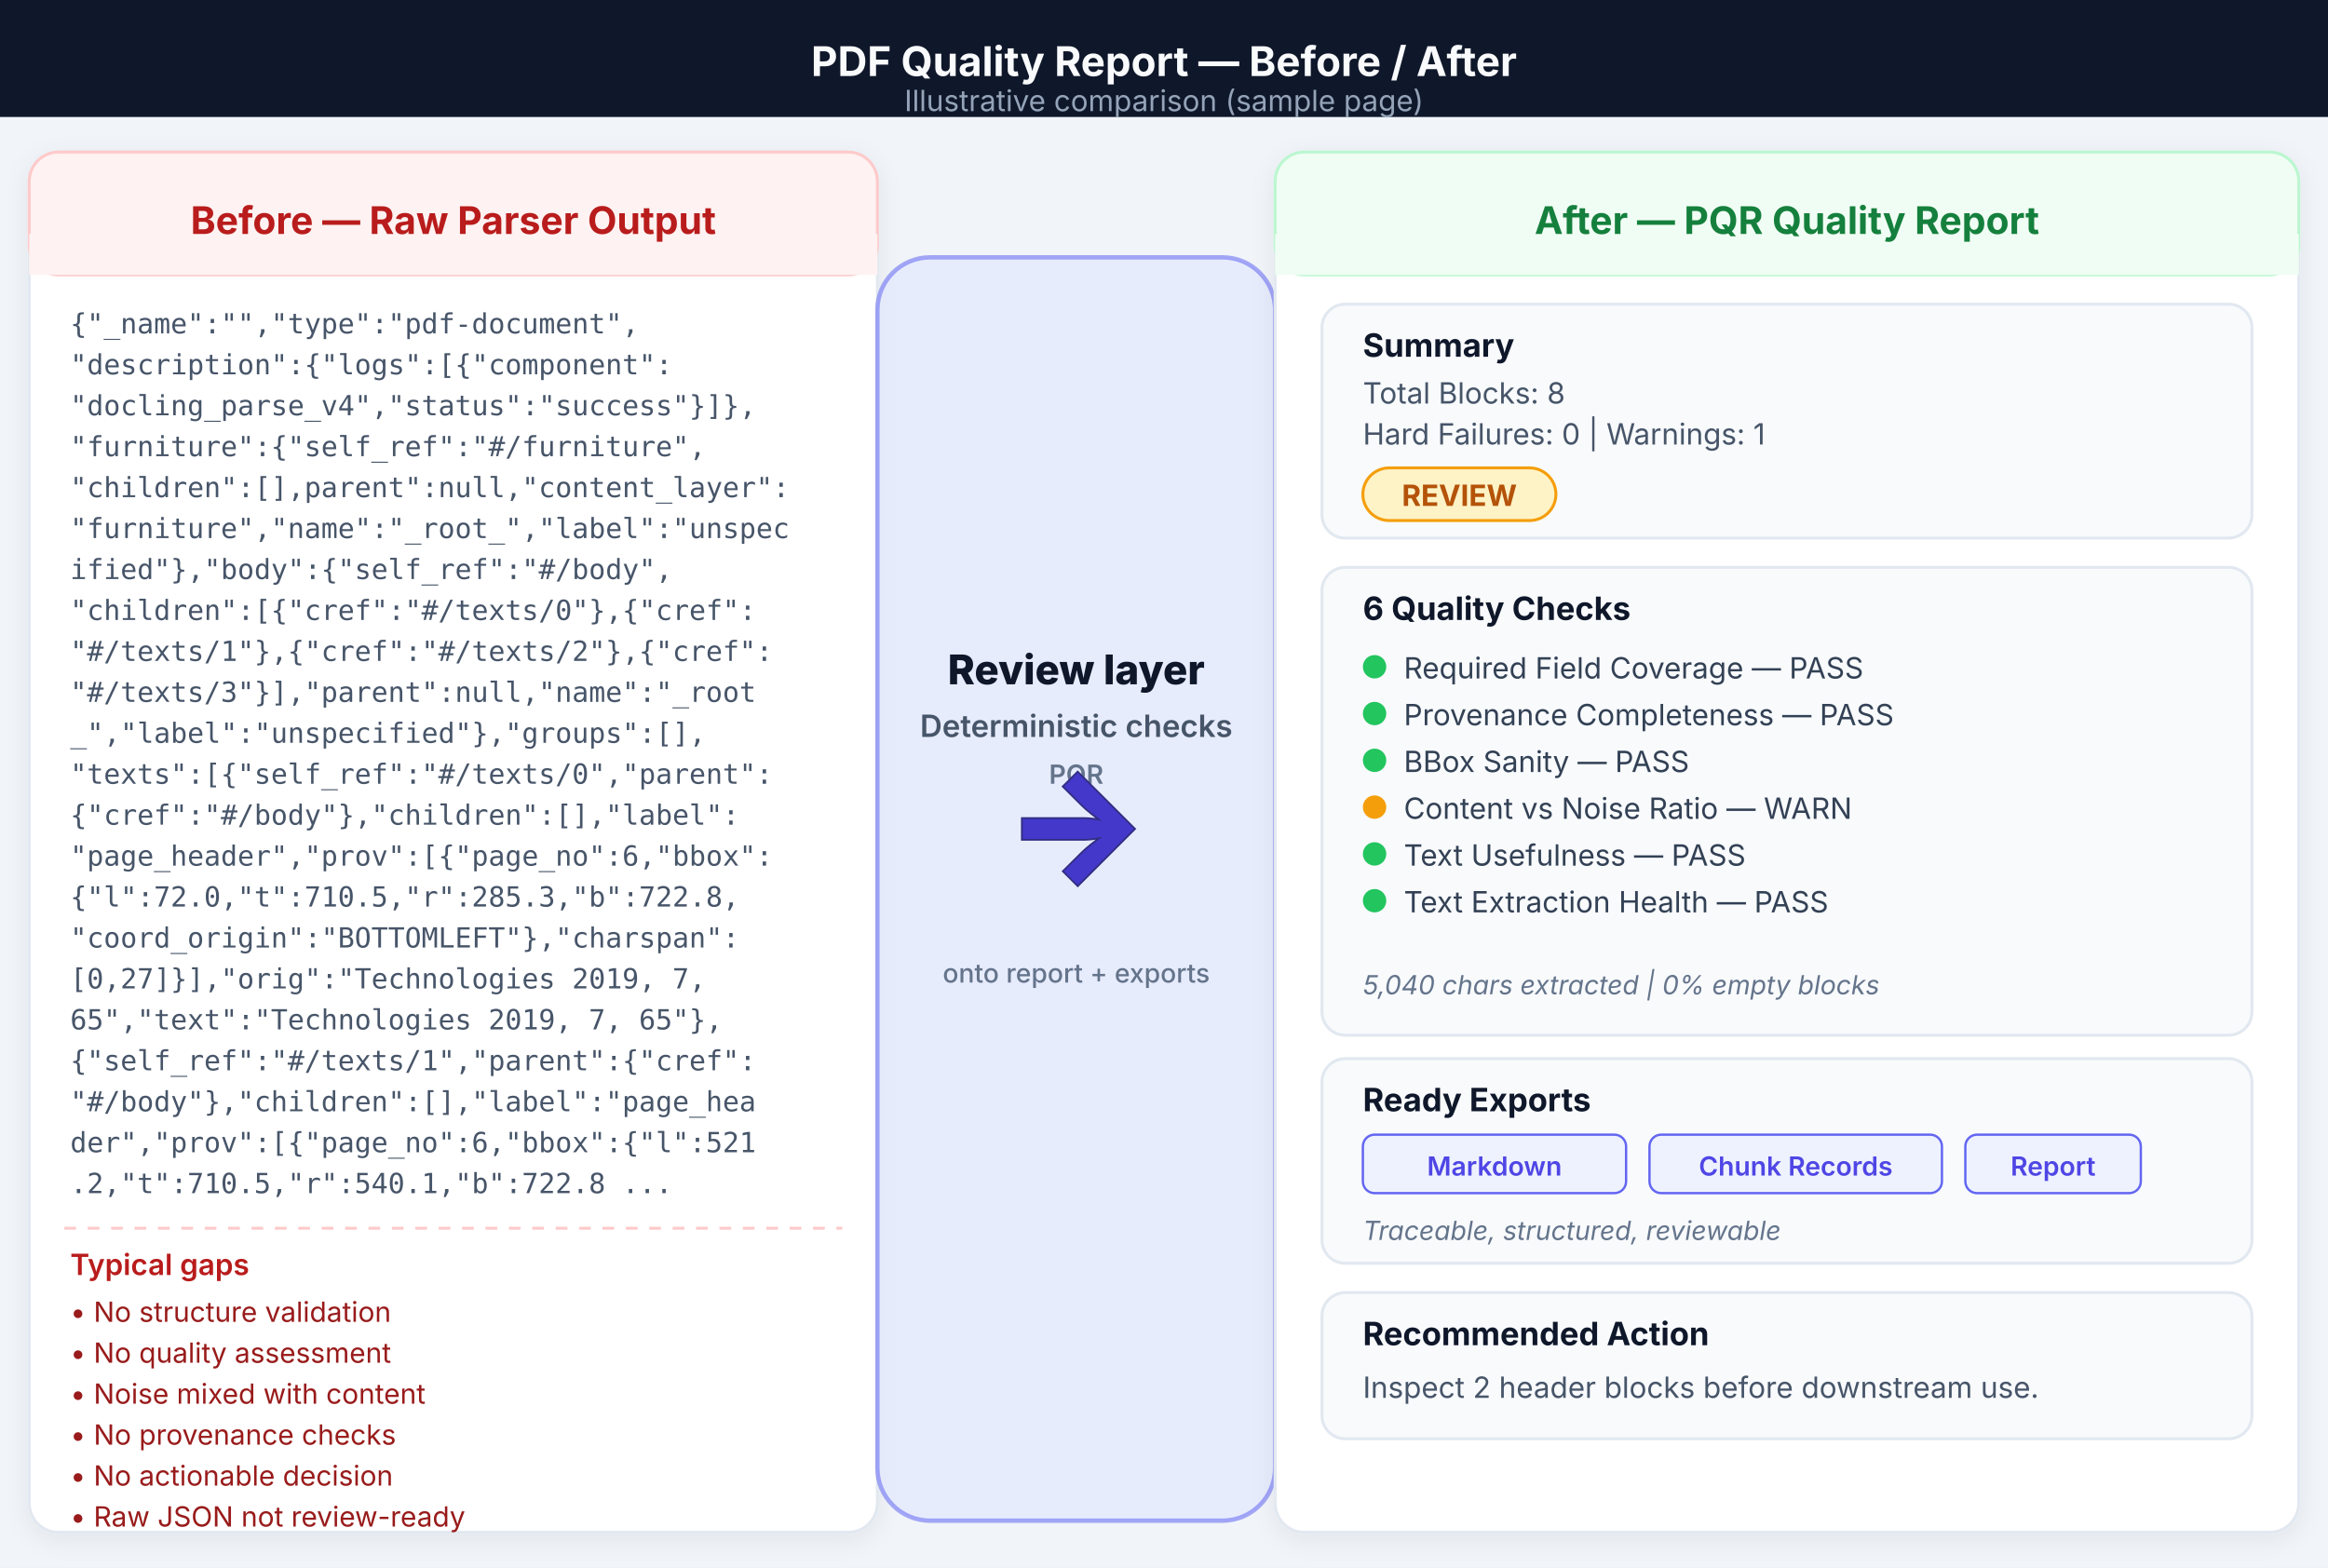
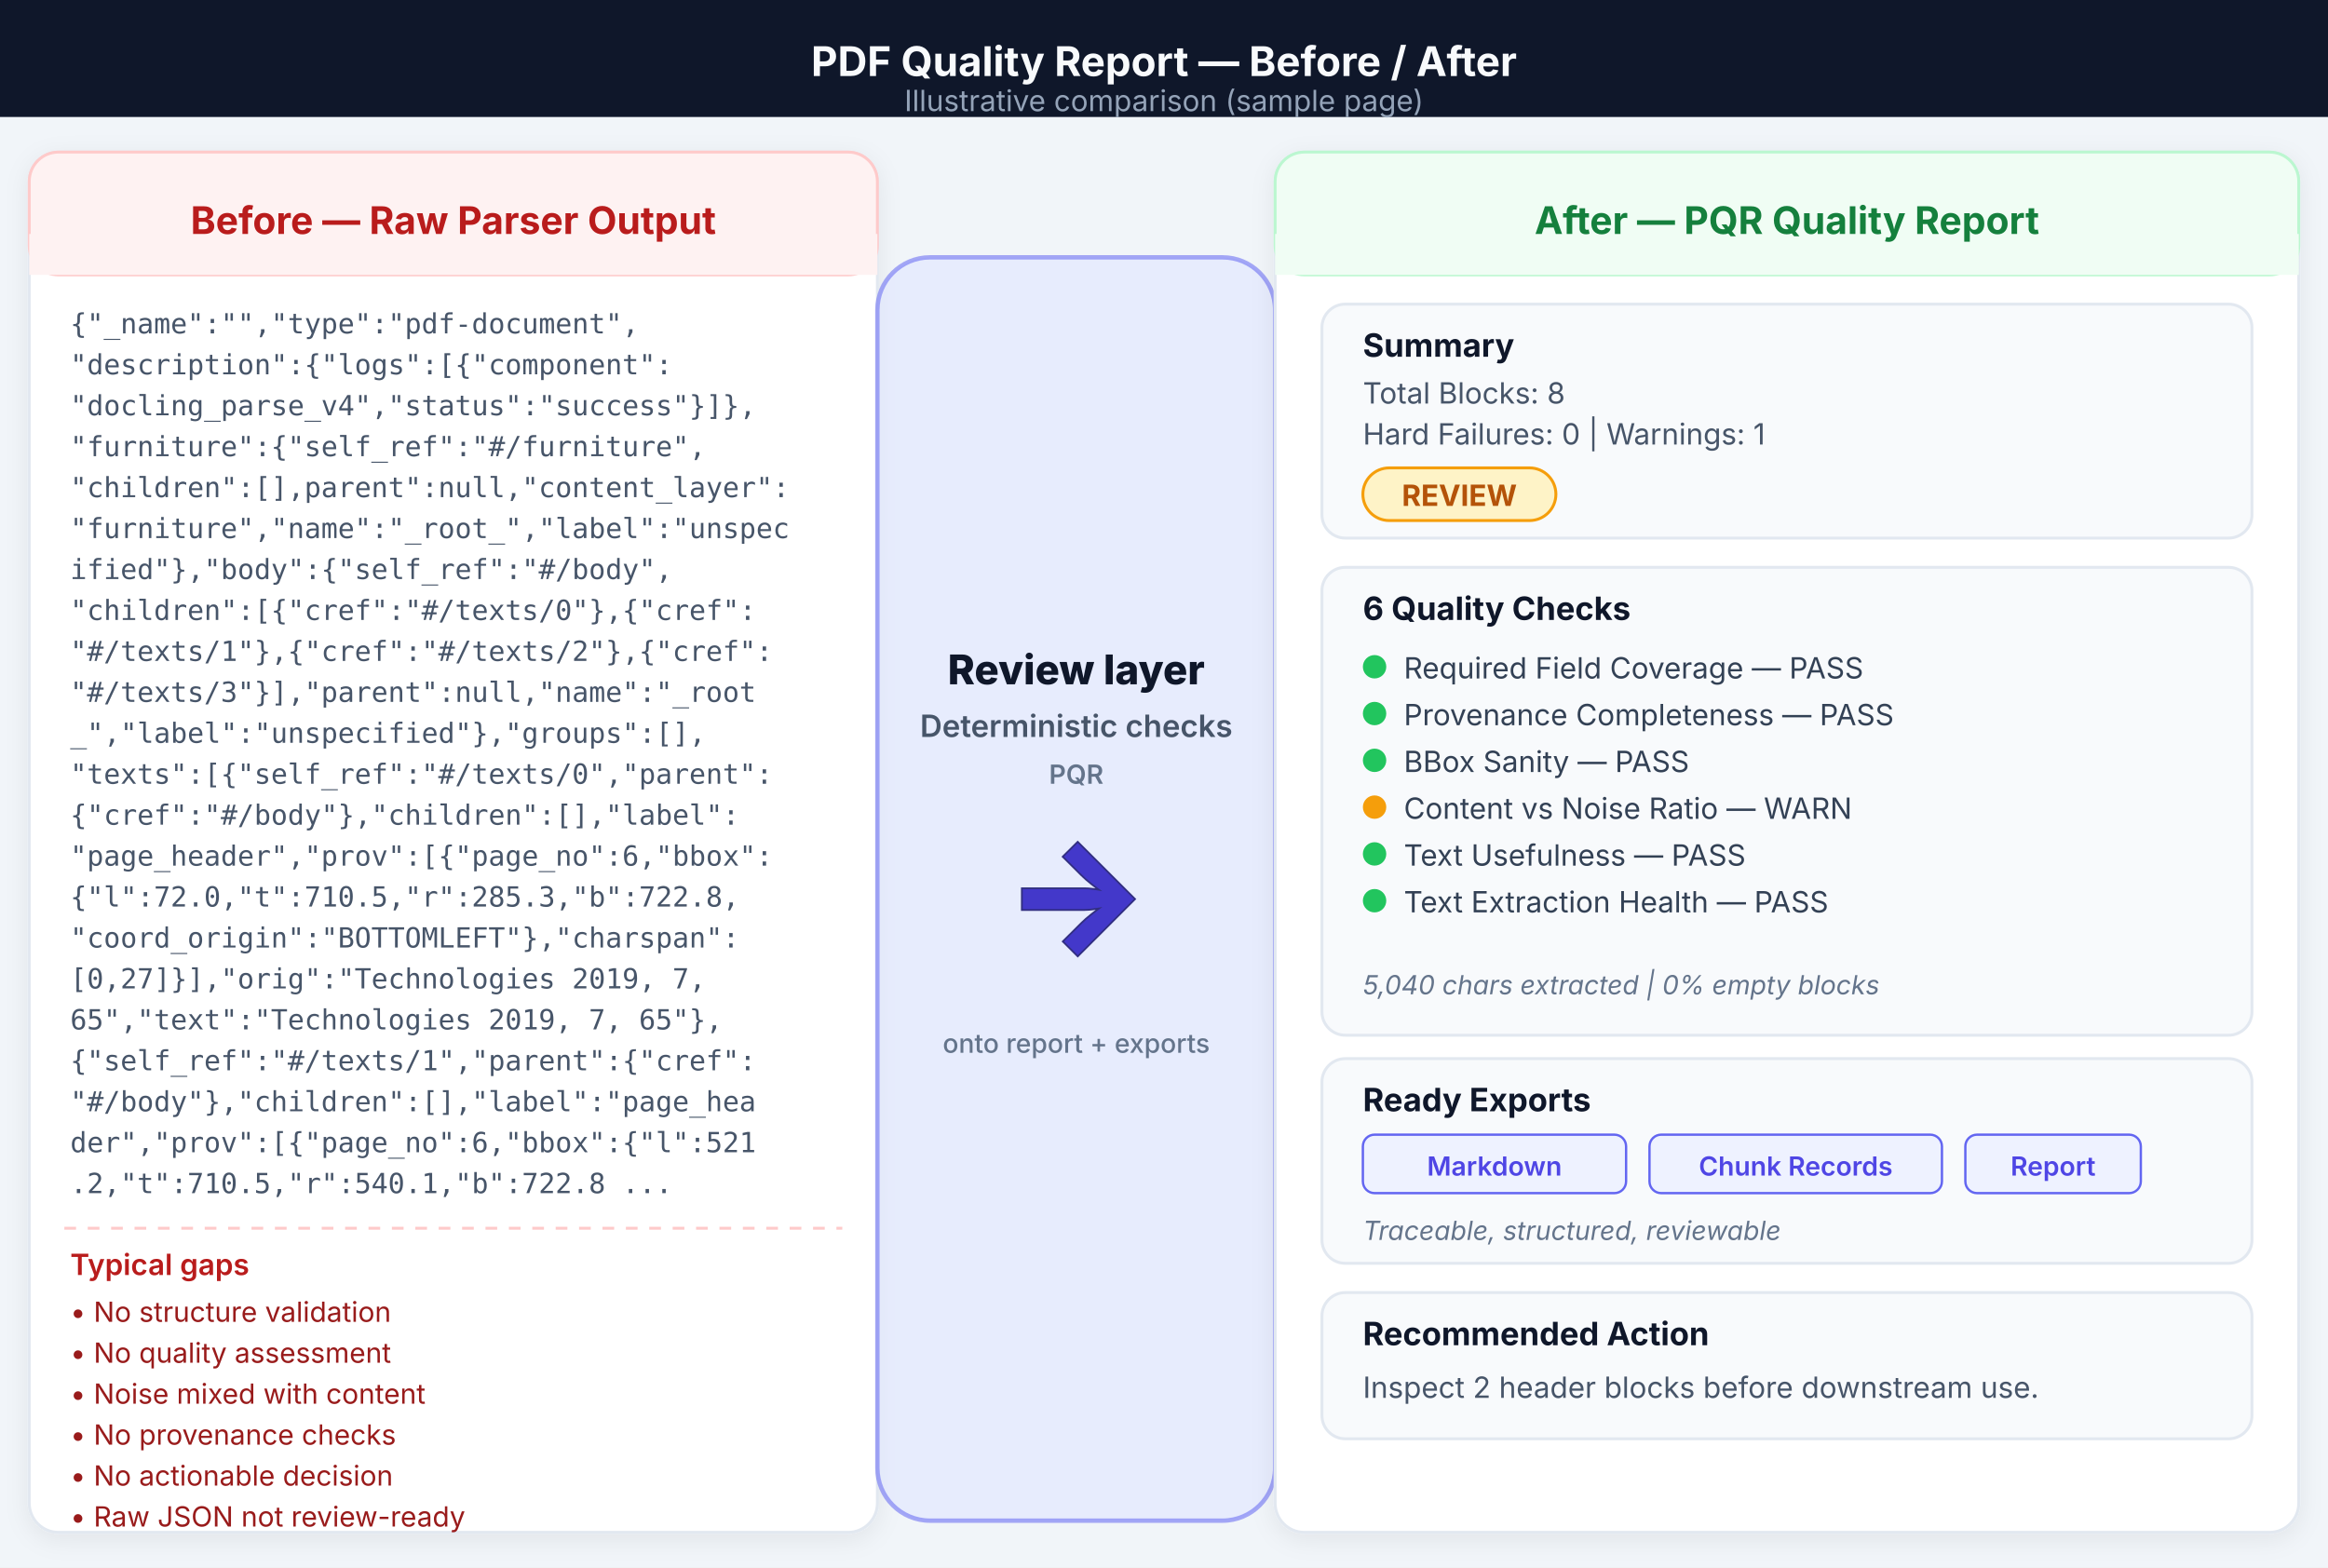
<svg xmlns="http://www.w3.org/2000/svg" viewBox="0 0 796 536" role="img" style="font-family: -apple-system, BlinkMacSystemFont, 'Segoe UI', sans-serif;">
  <defs>
    <filter id="pqrPanelShadow" x="-6%" y="-4%" width="112%" height="108%">
      <feDropShadow dx="0" dy="2" stdDeviation="4" flood-color="#0f172a" flood-opacity="0.07" />
    </filter>
  </defs>
  <rect width="796" height="536" fill="#f1f5f9" />
  <rect width="796" height="40" fill="#0f172a" />
  <text x="398" y="26" text-anchor="middle" fill="#f8fafc" font-size="14" font-weight="700">PDF Quality Report — Before / After</text>
  <text x="398" y="38" text-anchor="middle" fill="#94a3b8" font-size="10">Illustrative comparison (sample page)</text>
  <g transform="translate(10, 52)">
    <rect x="0" y="0" width="290" height="472" rx="10" fill="#ffffff" stroke="#e2e8f0" stroke-width="1" filter="url(#pqrPanelShadow)" />
    <rect x="0" y="0" width="290" height="42" rx="10" fill="#fef2f2" stroke="#fecaca" stroke-width="1" />
    <rect x="0" y="28" width="290" height="14" fill="#fef2f2" />
    <text x="145" y="28" text-anchor="middle" fill="#b91c1c" font-size="13" font-weight="700">Before — Raw Parser Output</text>
    <text x="14" y="62" fill="#475569" font-size="9.5" font-family="ui-monospace, SFMono-Regular, Menlo, Monaco, Consolas, monospace">
      <tspan x="14" dy="0">{"_name":"","type":"pdf-document",</tspan>
      <tspan x="14" dy="14">"description":{"logs":[{"component":</tspan>
      <tspan x="14" dy="14">"docling_parse_v4","status":"success"}]},</tspan>
      <tspan x="14" dy="14">"furniture":{"self_ref":"#/furniture",</tspan>
      <tspan x="14" dy="14">"children":[],parent":null,"content_layer":</tspan>
      <tspan x="14" dy="14">"furniture","name":"_root_","label":"unspec</tspan>
      <tspan x="14" dy="14">ified"},"body":{"self_ref":"#/body",</tspan>
      <tspan x="14" dy="14">"children":[{"cref":"#/texts/0"},{"cref":</tspan>
      <tspan x="14" dy="14">"#/texts/1"},{"cref":"#/texts/2"},{"cref":</tspan>
      <tspan x="14" dy="14">"#/texts/3"}],"parent":null,"name":"_root</tspan>
      <tspan x="14" dy="14">_","label":"unspecified"},"groups":[],</tspan>
      <tspan x="14" dy="14">"texts":[{"self_ref":"#/texts/0","parent":</tspan>
      <tspan x="14" dy="14">{"cref":"#/body"},"children":[],"label":</tspan>
      <tspan x="14" dy="14">"page_header","prov":[{"page_no":6,"bbox":</tspan>
      <tspan x="14" dy="14">{"l":72.0,"t":710.5,"r":285.3,"b":722.8,</tspan>
      <tspan x="14" dy="14">"coord_origin":"BOTTOMLEFT"},"charspan":</tspan>
      <tspan x="14" dy="14">[0,27]}],"orig":"Technologies 2019, 7,</tspan>
      <tspan x="14" dy="14">65","text":"Technologies 2019, 7, 65"},</tspan>
      <tspan x="14" dy="14">{"self_ref":"#/texts/1","parent":{"cref":</tspan>
      <tspan x="14" dy="14">"#/body"},"children":[],"label":"page_hea</tspan>
      <tspan x="14" dy="14">der","prov":[{"page_no":6,"bbox":{"l":521</tspan>
      <tspan x="14" dy="14">.2,"t":710.5,"r":540.1,"b":722.8 ...</tspan>
    </text>
    <line x1="12" y1="368" x2="278" y2="368" stroke="#fecaca" stroke-width="1" stroke-dasharray="4 4" />
    <text x="14" y="384" fill="#b91c1c" font-size="10" font-weight="600">Typical gaps</text>
    <text x="14" y="400" fill="#991b1b" font-size="9.5">
      <tspan x="14" dy="0">• No structure validation</tspan>
      <tspan x="14" dy="14">• No quality assessment</tspan>
      <tspan x="14" dy="14">• Noise mixed with content</tspan>
      <tspan x="14" dy="14">• No provenance checks</tspan>
      <tspan x="14" dy="14">• No actionable decision</tspan>
      <tspan x="14" dy="14">• Raw JSON not review-ready</tspan>
    </text>
    <rect x="290" y="36" width="136" height="432" rx="18" fill="#e0e7ff" fill-opacity="0.62" stroke="#6366f1" stroke-opacity="0.55" stroke-width="1.5" />
    <text x="358" y="182" text-anchor="middle" fill="#0f172a" font-size="14" font-weight="800">Review layer</text>
    <text x="358" y="200" text-anchor="middle" fill="#475569" font-size="10.5" font-weight="600">Deterministic checks</text>
    <text x="358" y="216" text-anchor="middle" fill="#64748b" font-size="9" font-weight="600">PQR</text>
-     <text x="358" y="248" text-anchor="middle" fill="#4338ca" font-size="52" font-weight="800" font-family="ui-sans-serif, system-ui, -apple-system, sans-serif" paint-order="stroke fill" stroke="#312e81" stroke-width="1.2">→</text>
-     <text x="358" y="284" text-anchor="middle" fill="#64748b" font-size="9" font-weight="500">onto report + exports</text>
+     <text x="358" y="272" text-anchor="middle" fill="#4338ca" font-size="52" font-weight="800" font-family="ui-sans-serif, system-ui, -apple-system, sans-serif" paint-order="stroke fill" stroke="#312e81" stroke-width="1.2">→</text>
+     <text x="358" y="308" text-anchor="middle" fill="#64748b" font-size="9" font-weight="500">onto report + exports</text>
    <g transform="translate(36,0)">
      <rect x="390" y="0" width="350" height="472" rx="10" fill="#ffffff" stroke="#e2e8f0" stroke-width="1" filter="url(#pqrPanelShadow)" />
      <rect x="390" y="0" width="350" height="42" rx="10" fill="#f0fdf4" stroke="#bbf7d0" stroke-width="1" />
      <rect x="390" y="28" width="350" height="14" fill="#f0fdf4" />
      <text x="565" y="28" text-anchor="middle" fill="#15803d" font-size="13" font-weight="700">After — PQR Quality Report</text>
      <rect x="406" y="52" width="318" height="80" rx="8" fill="#f8fafc" stroke="#e2e8f0" stroke-width="1" />
      <text x="420" y="70" fill="#0f172a" font-size="11" font-weight="700">Summary</text>
      <text x="420" y="86" fill="#475569" font-size="10">Total Blocks: 8</text>
      <text x="420" y="100" fill="#475569" font-size="10">Hard Failures: 0 | Warnings: 1</text>
      <rect x="420" y="108" width="66" height="18" rx="9" fill="#fef3c7" stroke="#f59e0b" stroke-width="1" />
      <text x="453" y="121" text-anchor="middle" fill="#b45309" font-size="10" font-weight="700">REVIEW</text>
      <rect x="406" y="142" width="318" height="160" rx="8" fill="#f8fafc" stroke="#e2e8f0" stroke-width="1" />
      <text x="420" y="160" fill="#0f172a" font-size="11" font-weight="700">6 Quality Checks</text>
      <circle cx="424" cy="176" r="4" fill="#22c55e" />
      <text x="434" y="180" fill="#334155" font-size="10">Required Field Coverage — PASS</text>
      <circle cx="424" cy="192" r="4" fill="#22c55e" />
      <text x="434" y="196" fill="#334155" font-size="10">Provenance Completeness — PASS</text>
      <circle cx="424" cy="208" r="4" fill="#22c55e" />
      <text x="434" y="212" fill="#334155" font-size="10">BBox Sanity — PASS</text>
      <circle cx="424" cy="224" r="4" fill="#f59e0b" />
      <text x="434" y="228" fill="#334155" font-size="10">Content vs Noise Ratio — WARN</text>
      <circle cx="424" cy="240" r="4" fill="#22c55e" />
      <text x="434" y="244" fill="#334155" font-size="10">Text Usefulness — PASS</text>
      <circle cx="424" cy="256" r="4" fill="#22c55e" />
      <text x="434" y="260" fill="#334155" font-size="10">Text Extraction Health — PASS</text>
      <text x="420" y="288" fill="#64748b" font-size="9" font-style="italic">5,040 chars extracted | 0% empty blocks</text>
      <rect x="406" y="310" width="318" height="70" rx="8" fill="#f8fafc" stroke="#e2e8f0" stroke-width="1" />
      <text x="420" y="328" fill="#0f172a" font-size="11" font-weight="700">Ready Exports</text>
      <rect x="420" y="336" width="90" height="20" rx="4" fill="#eef2ff" stroke="#6366f1" stroke-width="0.8" />
      <text x="465" y="350" text-anchor="middle" fill="#4f46e5" font-size="9" font-weight="600">Markdown</text>
      <rect x="518" y="336" width="100" height="20" rx="4" fill="#eef2ff" stroke="#6366f1" stroke-width="0.8" />
      <text x="568" y="350" text-anchor="middle" fill="#4f46e5" font-size="9" font-weight="600">Chunk Records</text>
      <rect x="626" y="336" width="60" height="20" rx="4" fill="#eef2ff" stroke="#6366f1" stroke-width="0.8" />
      <text x="656" y="350" text-anchor="middle" fill="#4f46e5" font-size="9" font-weight="600">Report</text>
      <text x="420" y="372" fill="#64748b" font-size="9" font-style="italic">Traceable, structured, reviewable</text>
      <rect x="406" y="390" width="318" height="50" rx="8" fill="#f8fafc" stroke="#e2e8f0" stroke-width="1" />
      <text x="420" y="408" fill="#0f172a" font-size="11" font-weight="700">Recommended Action</text>
      <text x="420" y="426" fill="#475569" font-size="10">Inspect 2 header blocks before downstream use.</text>
    </g>
  </g>
</svg>
